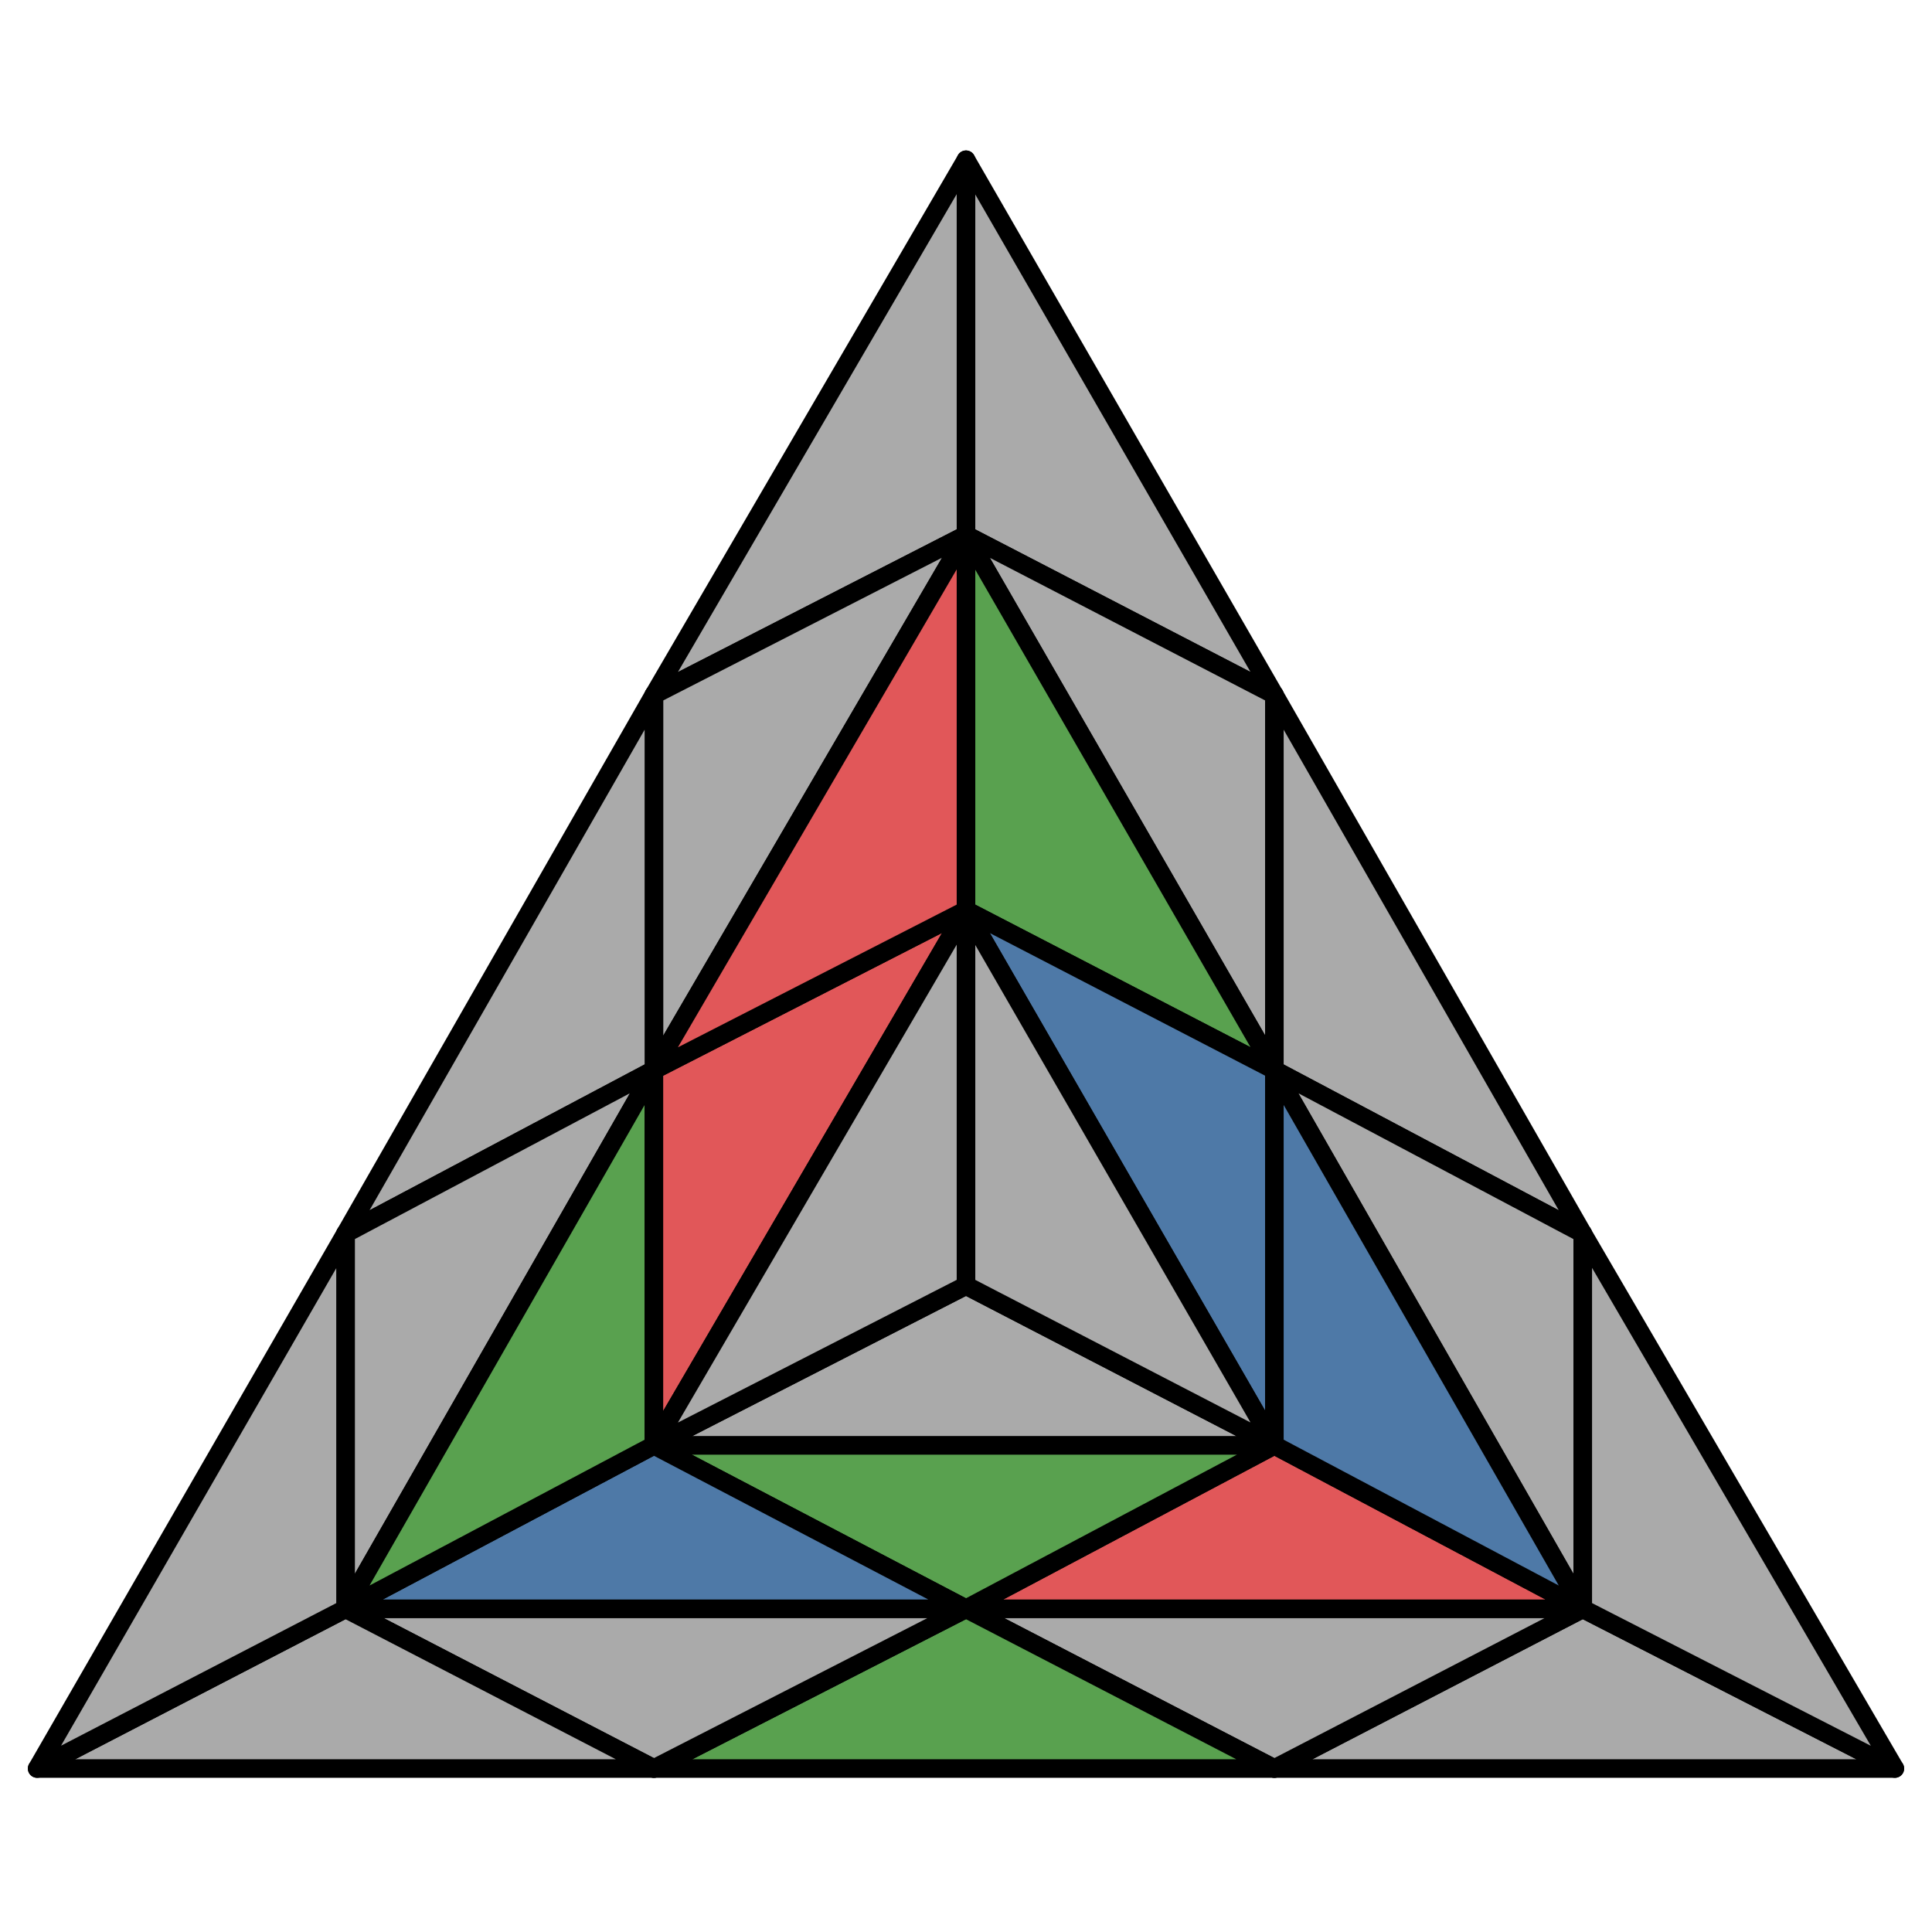
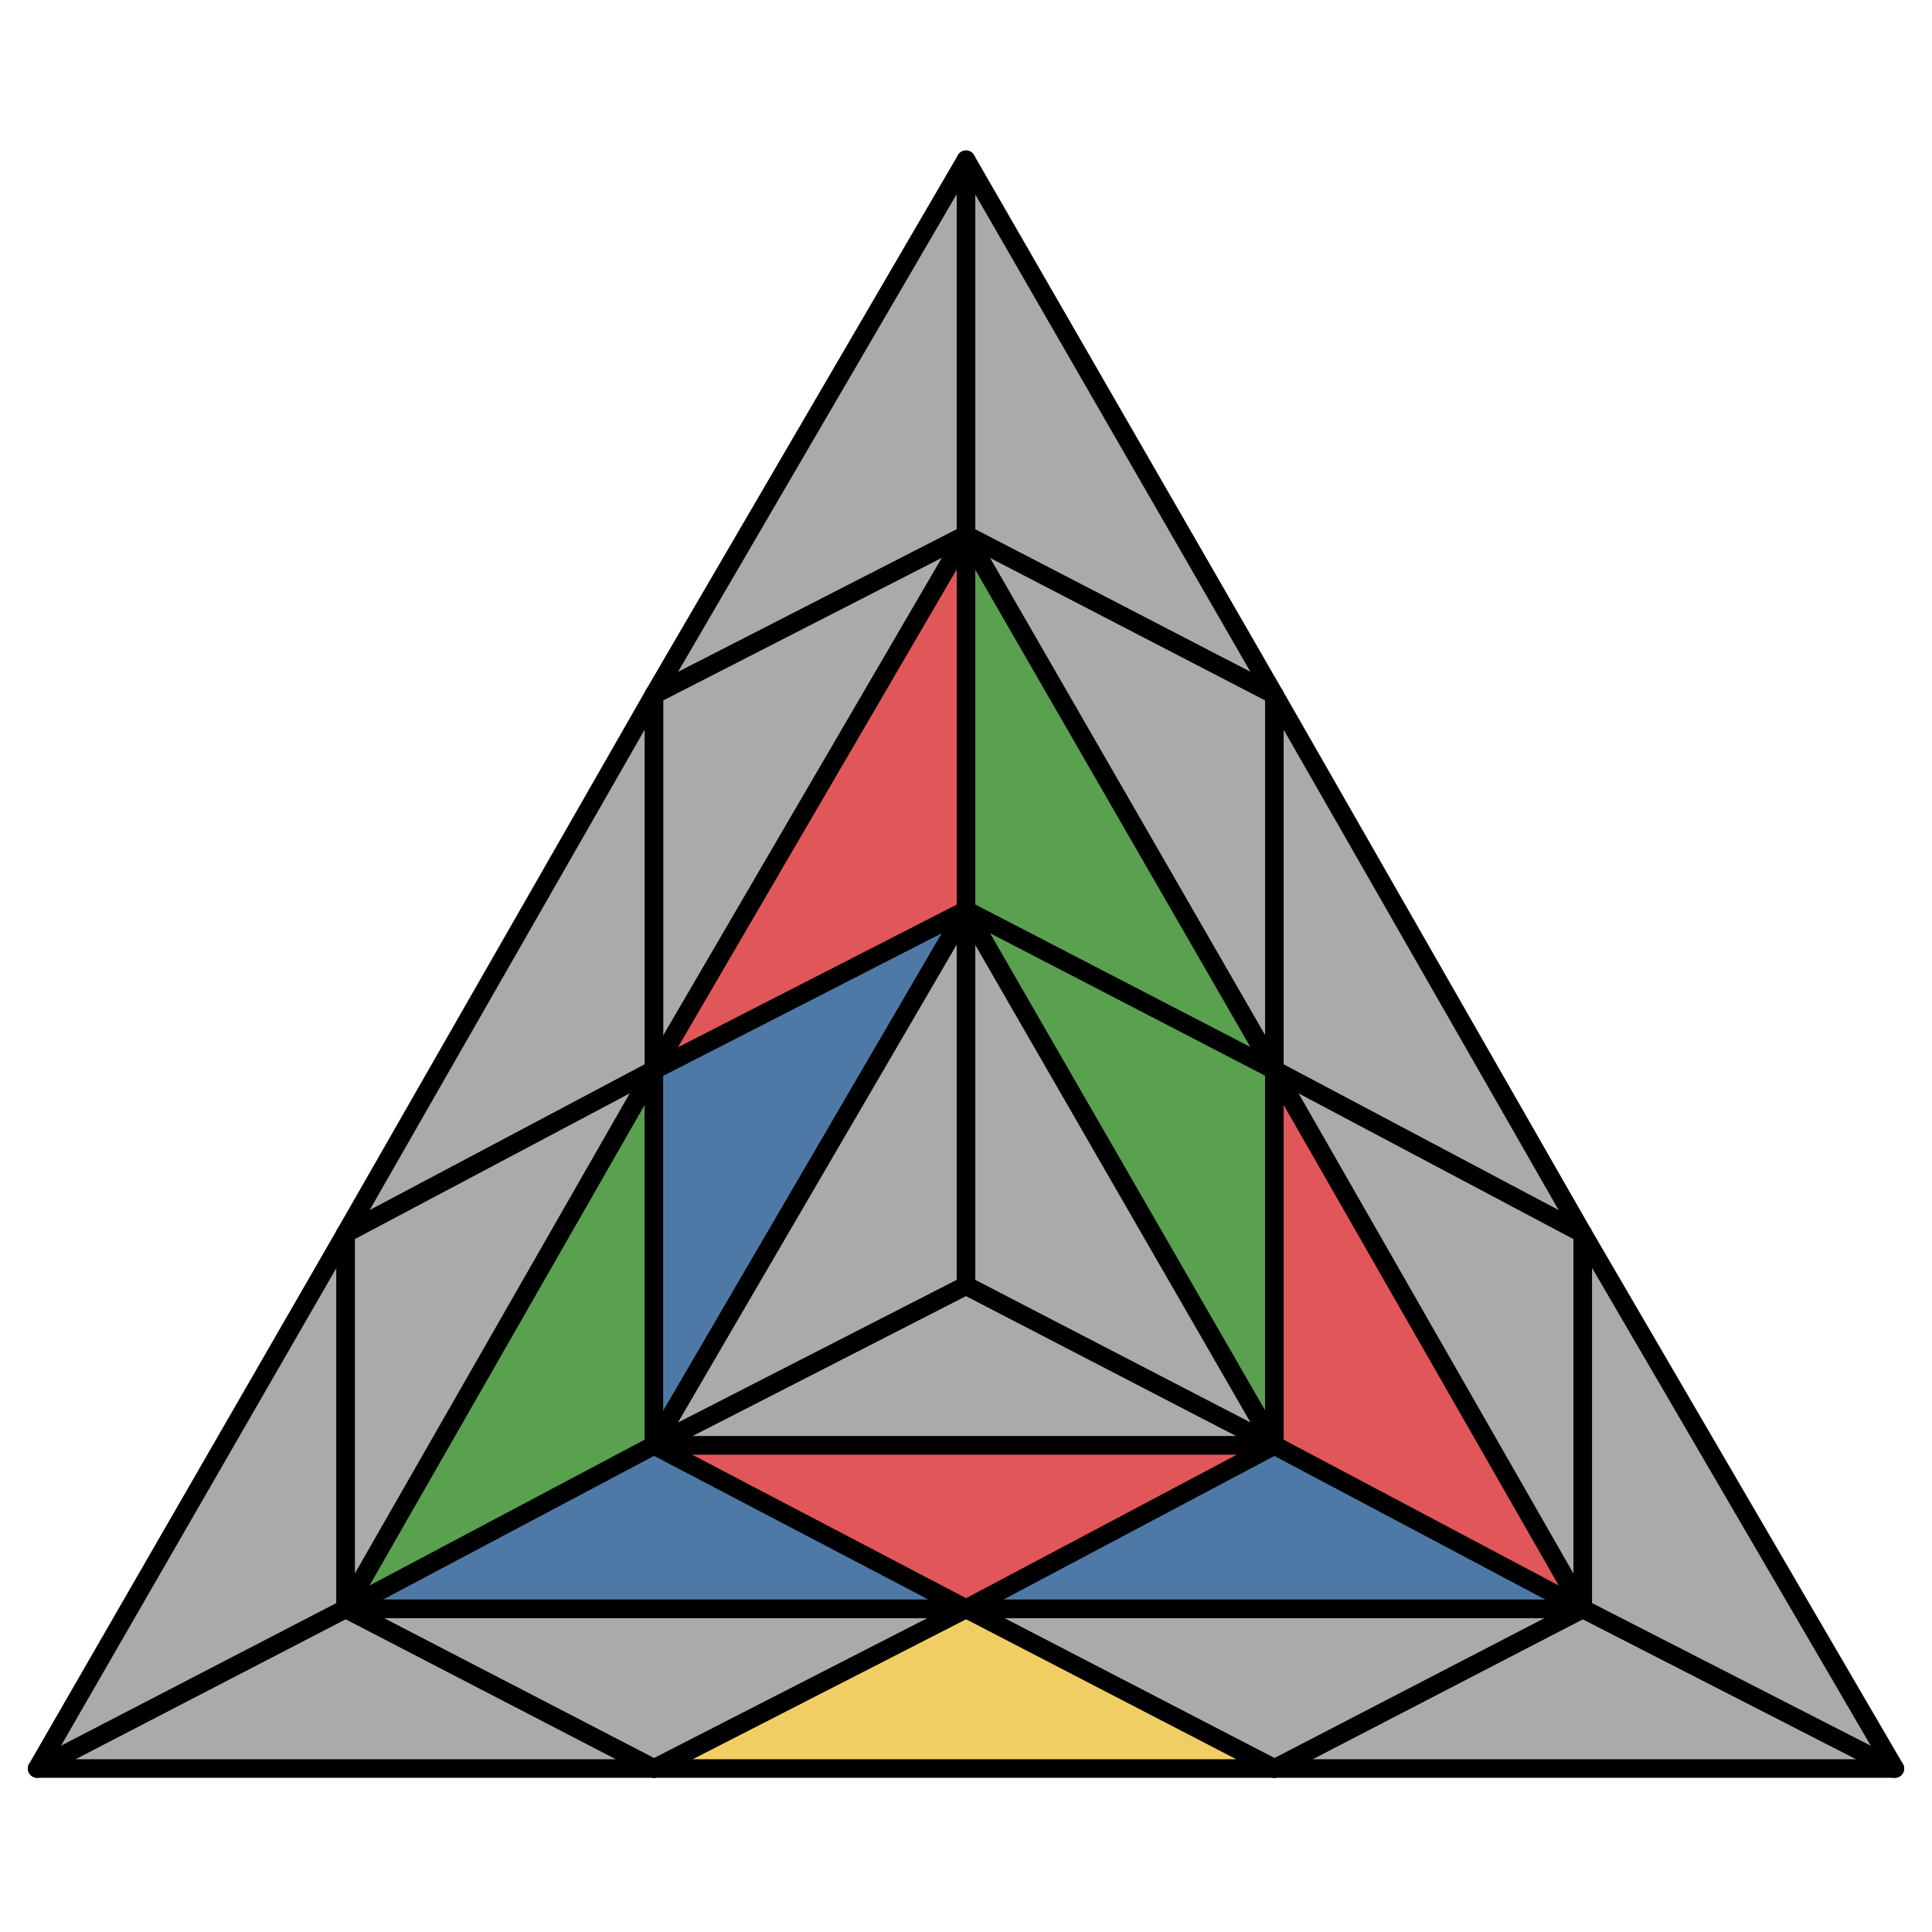
<svg xmlns="http://www.w3.org/2000/svg" id="16" viewBox="0 0 520 520">
  <style>
polygon { stroke: black; stroke-width: 5px; stroke-linejoin: round;}
.green {fill: #59a14f;}
.red {fill: #e15759;}
.blue {fill: #4e79a7;}
.yellow {fill: #f1ce63;}
.grey {fill: #aaa;}
</style>
  <polygon class="grey" points="343 476 426 433 510 476" />
  <polygon class="grey" points="260 433 343 476 426 433" />
-   <polygon class="green" points="176 476 260 433 343 476" />
+   <polygon class="yellow" points="176 476 260 433 343 476" />
  <polygon class="grey" points="93 433 176 476 260 433" />
  <polygon class="grey" points="10 476 93 433 176 476" />
  <polygon class="grey" points="176 187 260 144 260 43" />
  <polygon class="grey" points="176 288 176 187 260 144" />
  <polygon class="grey" points="93 332 176 288 176 187" />
  <polygon class="grey" points="93 433 93 332 176 288" />
  <polygon class="grey" points="10 476 93 433 93 332" />
  <polygon class="grey" points="343 187 260 144 260 43" />
  <polygon class="grey" points="343 288 343 187 260 144" />
  <polygon class="grey" points="426 332 343 288 343 187" />
  <polygon class="grey" points="426 433 426 332 343 288" />
  <polygon class="grey" points="426 433 510 476 426 332" />
-   <polygon class="red" points="426 433 343 389 260 433" />
-   <polygon class="green" points="260 433 176 389 343 389" />
+   <polygon class="blue" points="426 433 343 389 260 433" />
+   <polygon class="red" points="260 433 176 389 343 389" />
  <polygon class="blue" points="93 433 176 389 260 433" />
  <polygon class="green" points="176 288 93 433 176 389" />
-   <polygon class="red" points="176 288 260 245 176 389" />
+   <polygon class="blue" points="176 288 260 245 176 389" />
  <polygon class="red" points="176 288 260 144 260 245" />
  <polygon class="green" points="260 144 343 288 260 245" />
-   <polygon class="blue" points="343 288 260 245 343 389" />
-   <polygon class="blue" points="343 288 426 433 343 389" />
+   <polygon class="green" points="343 288 260 245 343 389" />
+   <polygon class="red" points="343 288 426 433 343 389" />
  <polygon class="grey" points="343 389 260 346 176 389" />
  <polygon class="grey" points="176 389 260 245 260 346" />
  <polygon class="grey" points="343 389 260 245 260 346" />
</svg>
